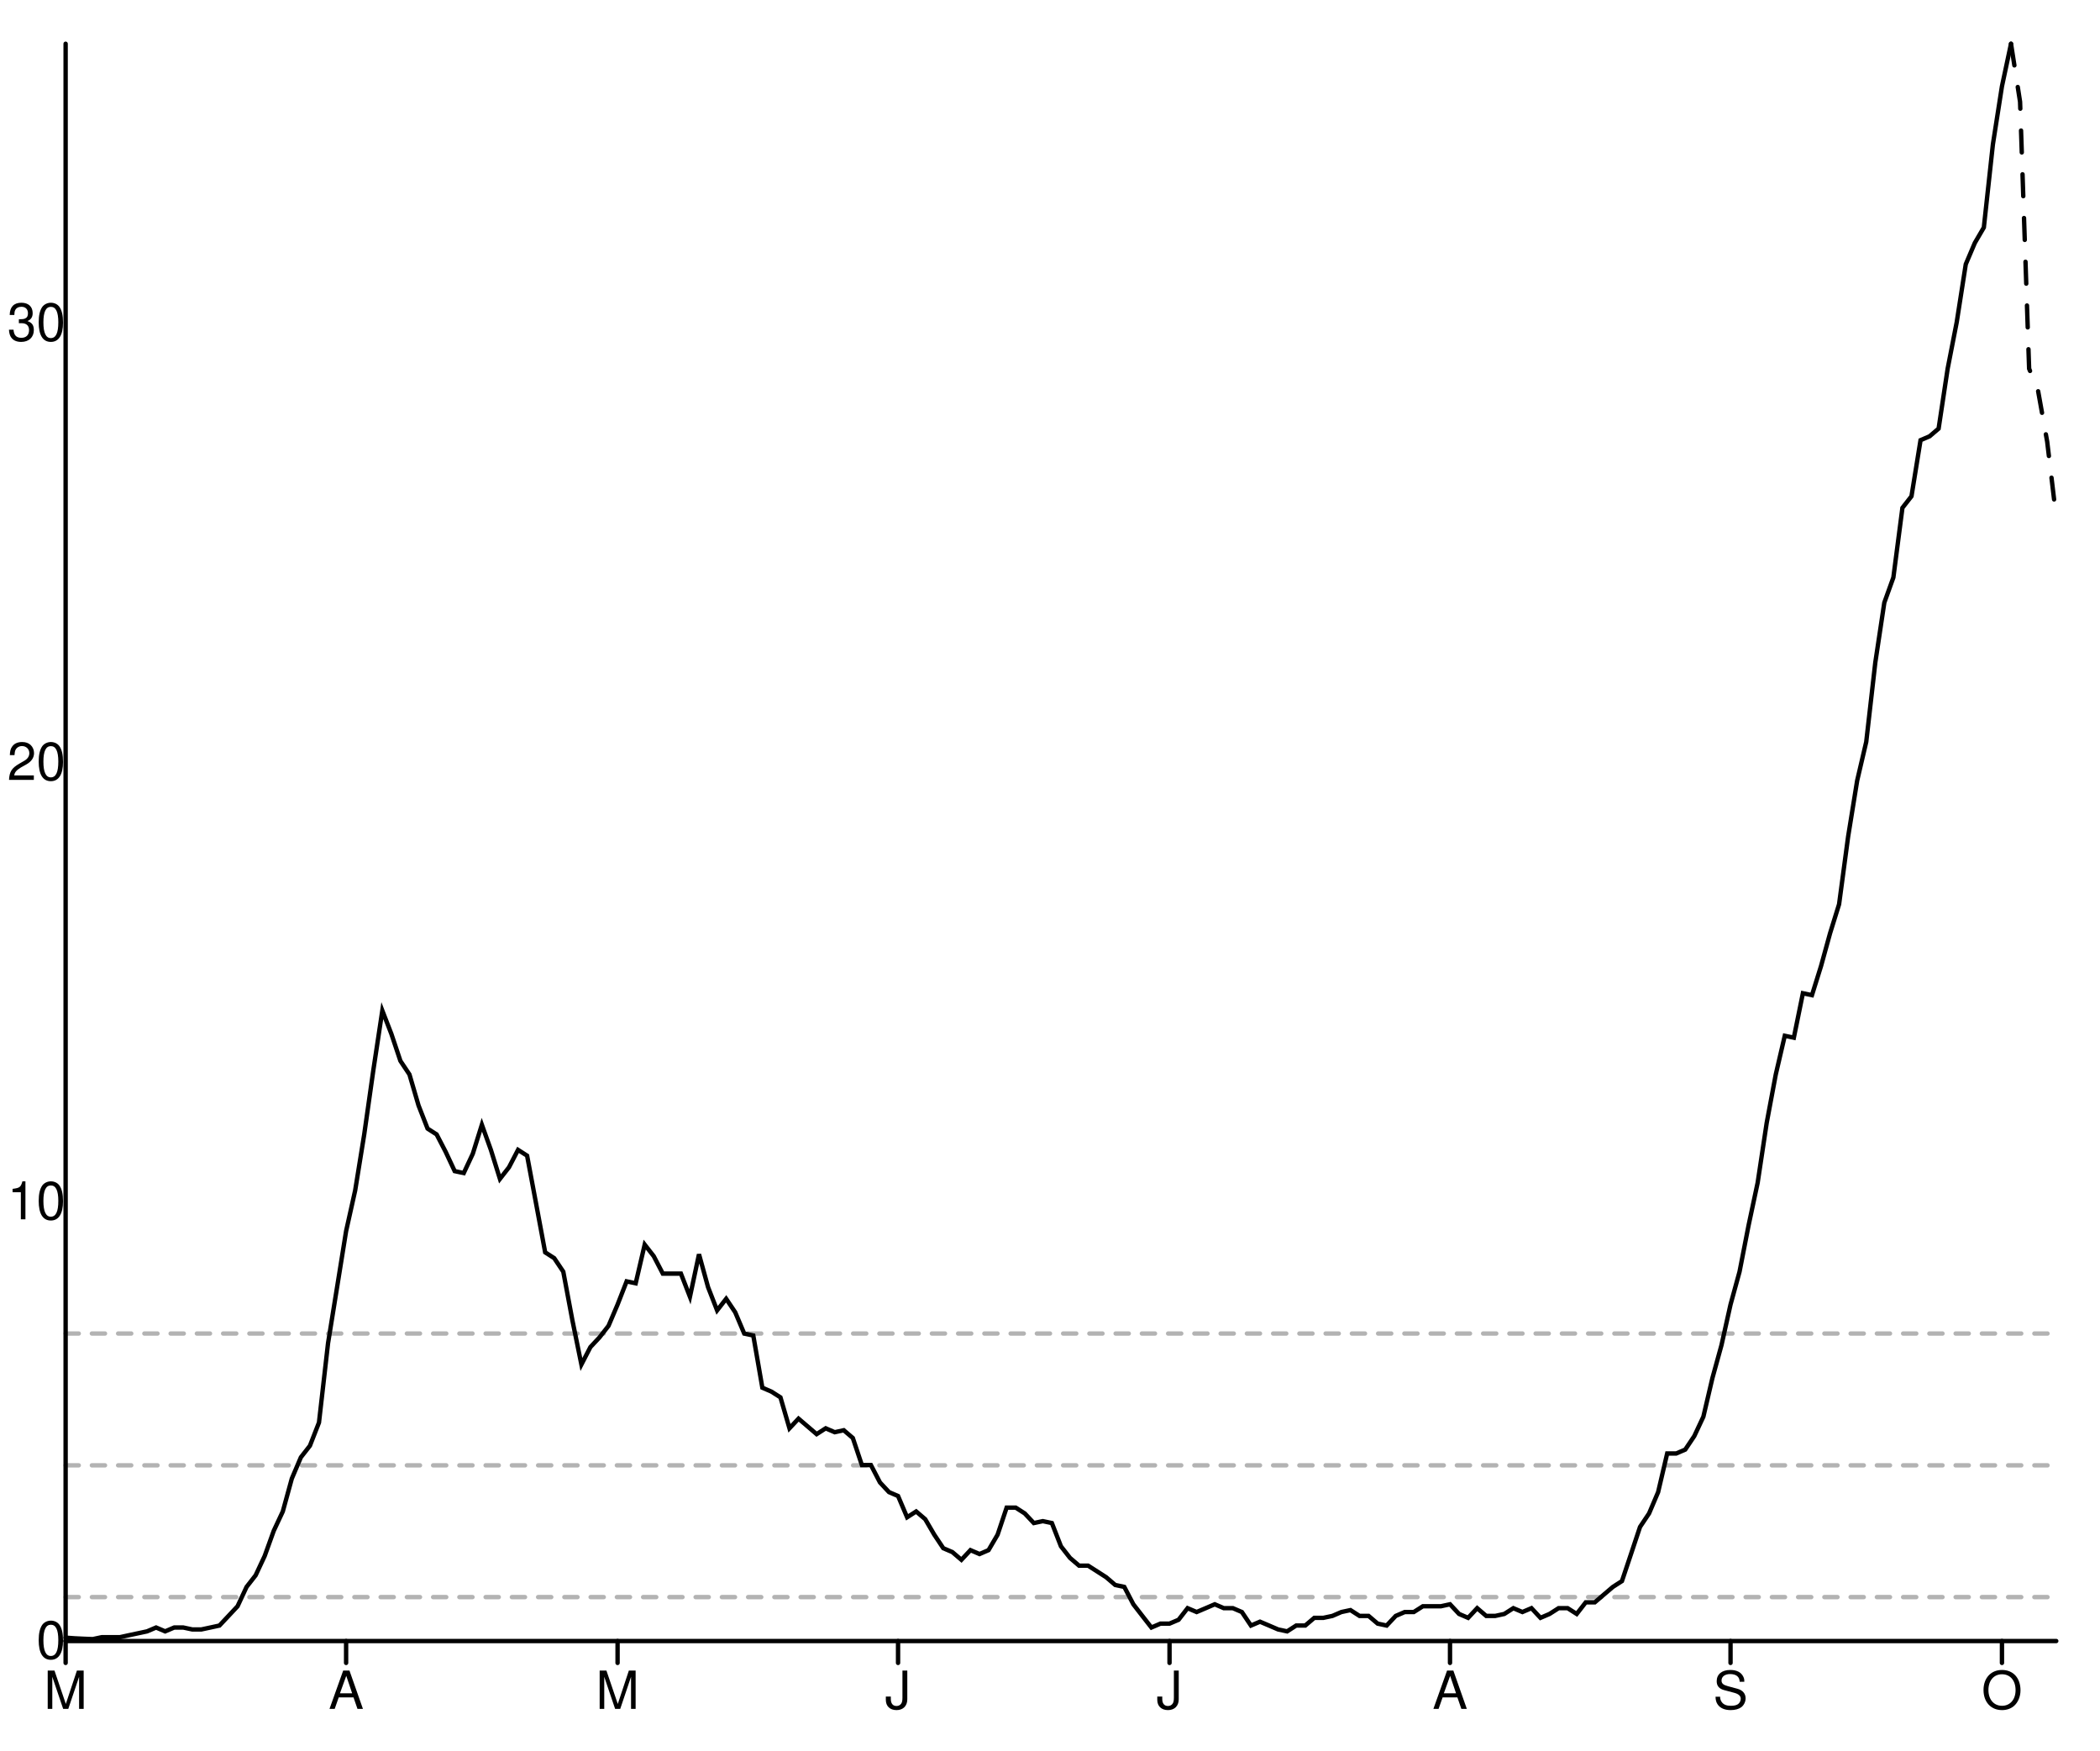
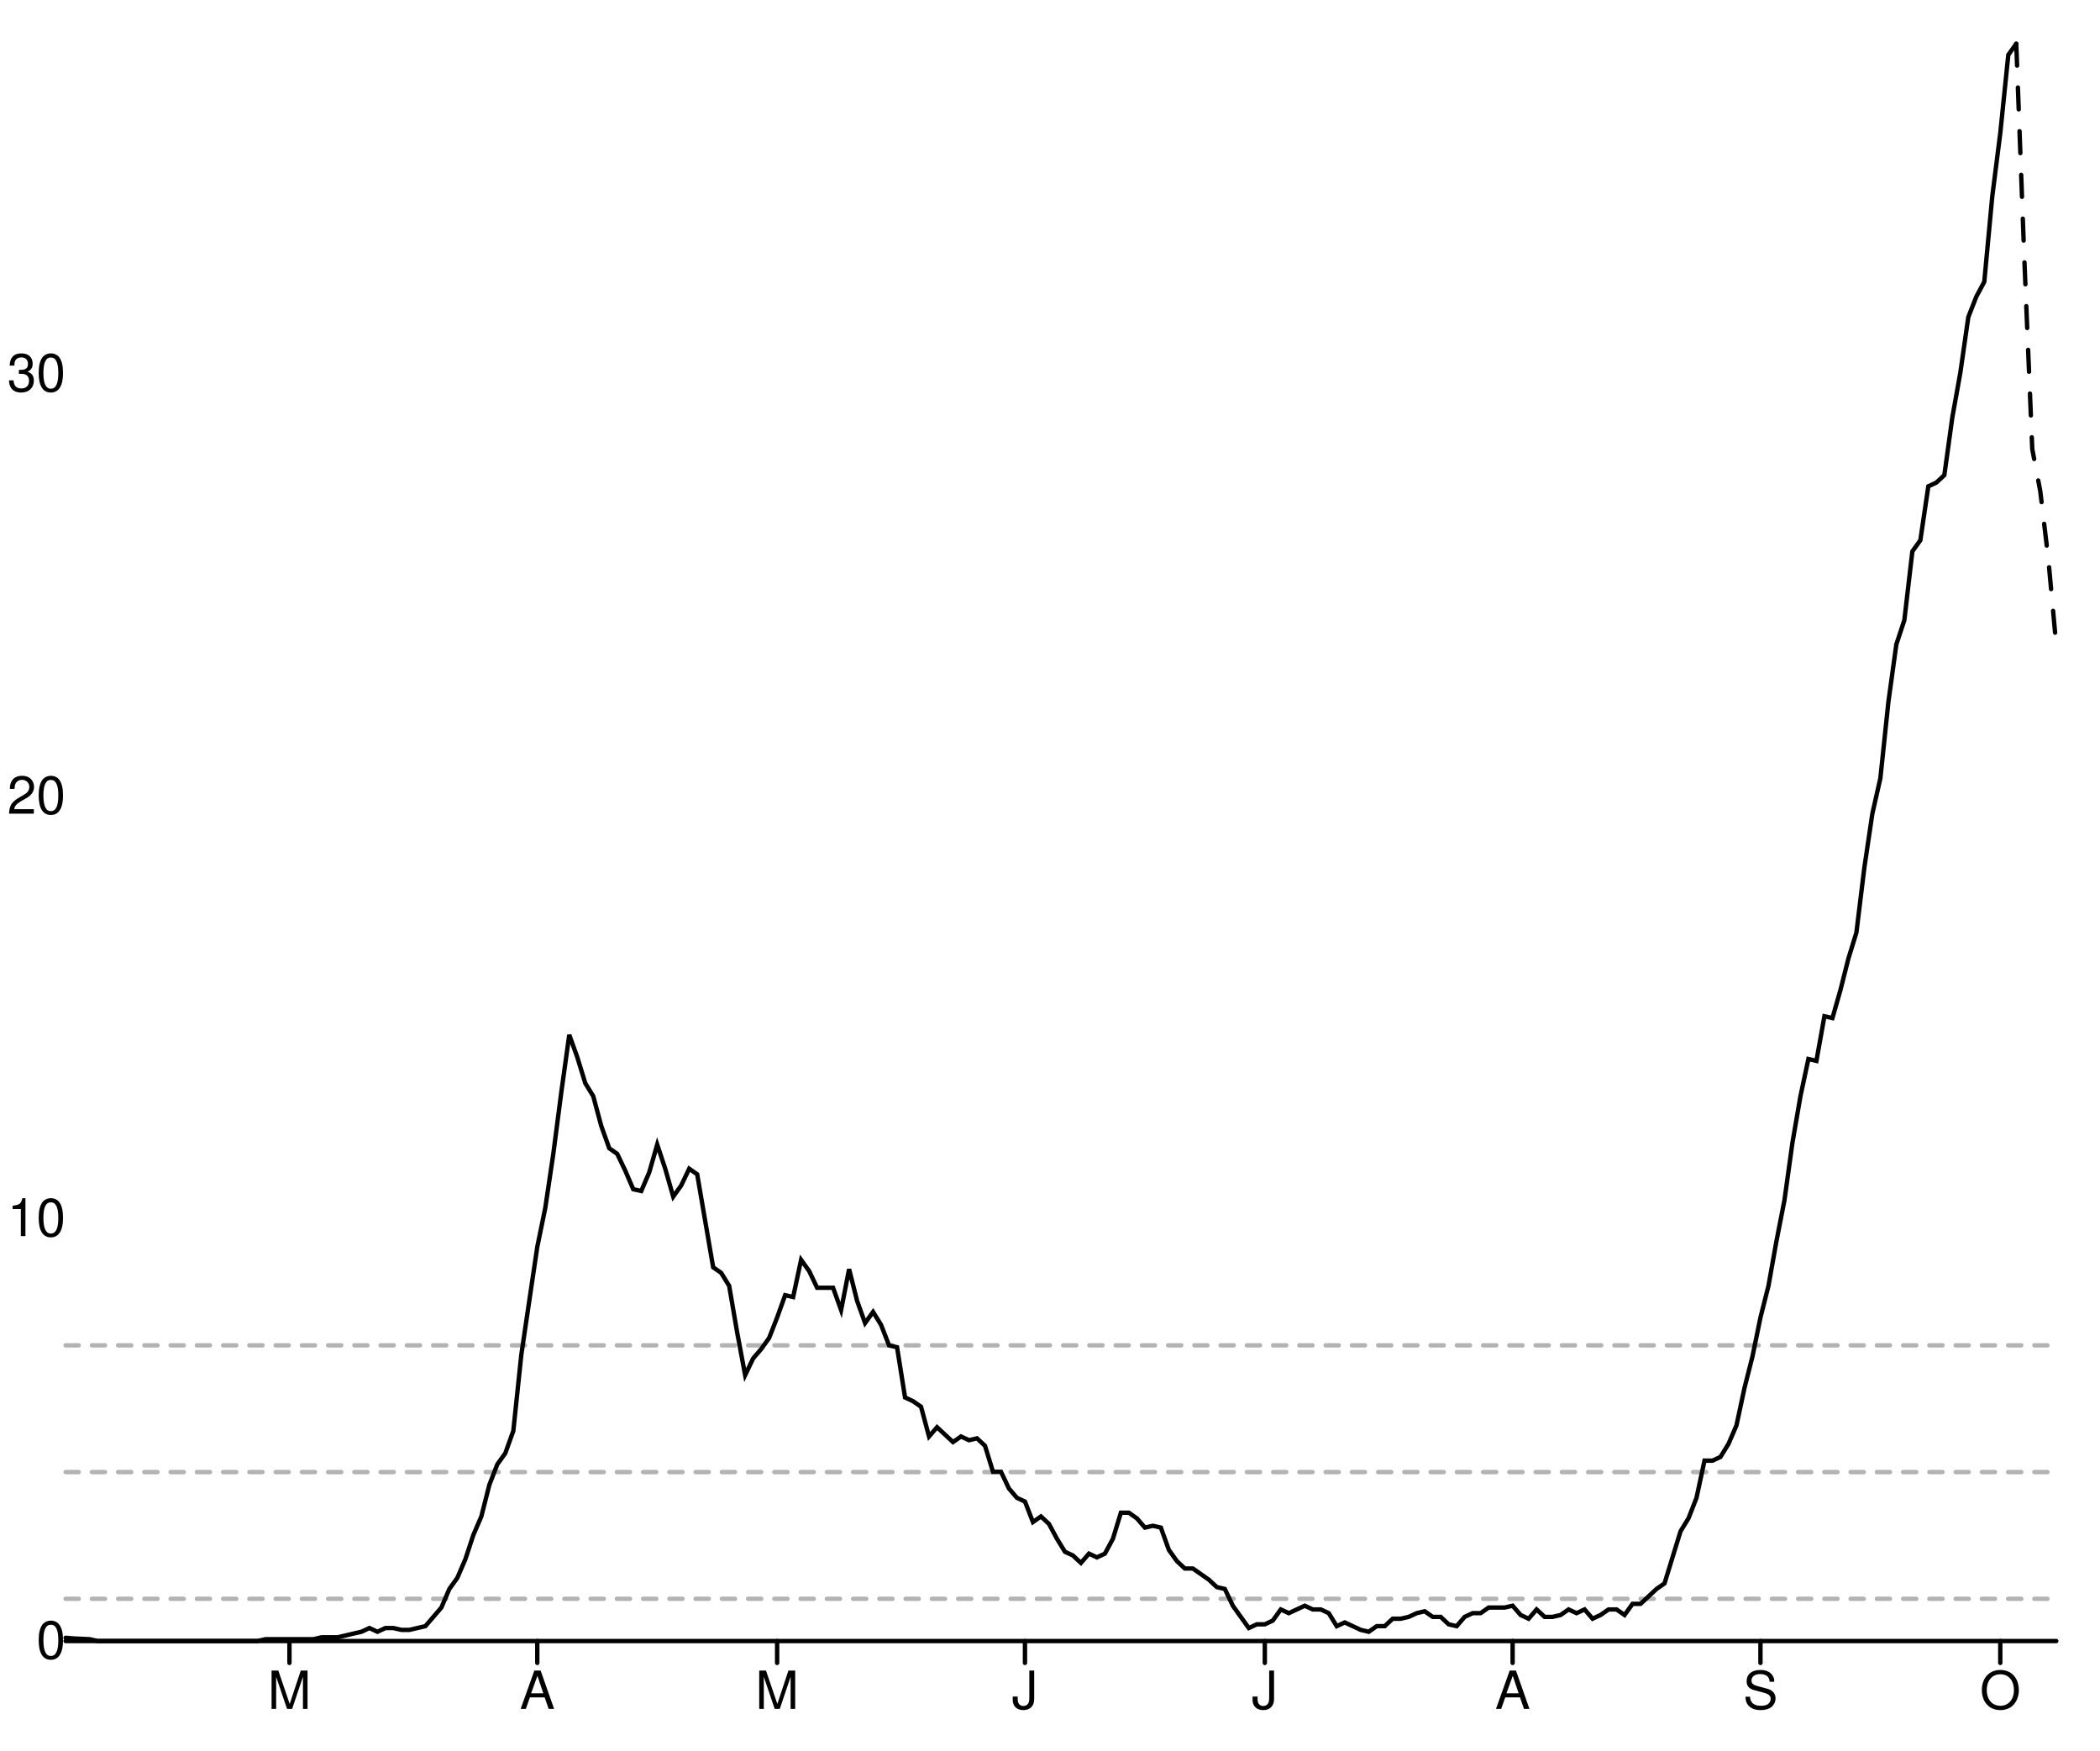
<svg xmlns="http://www.w3.org/2000/svg" width="480" height="400" viewBox="0 0 480 400" style="overflow:display" preserveAspectRatio="xMinYMin meet" overflow="visible">
  <defs>
    <style>
	.data-series path.line { fill-opacity: 0; stroke: black; }
	.data-series path.line.dotted { stroke-dasharray: 12 20 }
	.data-series circle { display: none; }
	.data-series:hover path.line, .data-series.on path.line { stroke-width: 1; }
	.data-series:hover circle, .data-series.on circle { display: inline; }
	.data-series circle:hover, .data-series circle.on { r: 1px!important; }
	.graph-grid { font-family: "Helvetica Neue",Helvetica,Arial,"Lucida Grande",sans-serif; }
	.graph-grid line { stroke: black; stroke-width: 1; stroke-linecap: round; }
	.graph-grid.graph-grid-x text { text-anchor: middle; dominant-baseline: hanging; transform: translateY(10px); }
	.graph-grid.graph-grid-y text { text-anchor: end; dominant-baseline: middle; transform: translateX(-10px); }
	</style>
  </defs>
  <g class="graph-grid graph-grid-y">
    <line x1="15.00" y1="375.00" x2="470.00" y2="375.00" data-left="15" />
    <text x="25" y="375" text-anchor="end">0</text>
-     <text x="25" y="274.615" text-anchor="end">10</text>
-     <text x="25" y="174.23" text-anchor="end">20</text>
-     <text x="25" y="73.844" text-anchor="end">30</text>
+     <text x="25" y="278.471" text-anchor="end">10</text>
+     <text x="25" y="181.943" text-anchor="end">20</text>
+     <text x="25" y="85.414" text-anchor="end">30</text>
    <text style="text-anchor:middle;dominant-baseline:hanging;font-weight:bold;transform: translateY(192.5px) rotate(-90deg);" />
  </g>
  <g class="graph-grid graph-grid-x">
-     <line x1="15.00" y1="375.00" x2="15.00" y2="10.00" data-left="15" />
-     <line class="tick" x1="15.00" y1="375.00" x2="15.00" y2="380.00" />
-     <text x="15" y="375" text-anchor="middle">M</text>
-     <line class="tick" x1="79.11" y1="375.00" x2="79.11" y2="380.00" />
-     <text x="79.114" y="375" text-anchor="middle">A</text>
-     <line class="tick" x1="141.16" y1="375.00" x2="141.16" y2="380.00" />
-     <text x="141.159" y="375" text-anchor="middle">M</text>
-     <line class="tick" x1="205.27" y1="375.00" x2="205.27" y2="380.00" />
-     <text x="205.273" y="375" text-anchor="middle">J</text>
-     <line class="tick" x1="267.32" y1="375.00" x2="267.32" y2="380.00" />
-     <text x="267.318" y="375" text-anchor="middle">J</text>
-     <line class="tick" x1="331.43" y1="375.00" x2="331.43" y2="380.00" />
-     <text x="331.432" y="375" text-anchor="middle">A</text>
-     <line class="tick" x1="395.55" y1="375.00" x2="395.55" y2="380.00" />
-     <text x="395.545" y="375" text-anchor="middle">S</text>
-     <line class="tick" x1="457.59" y1="375.00" x2="457.59" y2="380.00" />
-     <text x="457.591" y="375" text-anchor="middle">O</text>
+     <line class="tick" x1="66.16" y1="375.00" x2="66.16" y2="380.00" />
+     <text x="66.165" y="375" text-anchor="middle">M</text>
+     <line class="tick" x1="122.81" y1="375.00" x2="122.81" y2="380.00" />
+     <text x="122.811" y="375" text-anchor="middle">A</text>
+     <line class="tick" x1="177.63" y1="375.00" x2="177.63" y2="380.00" />
+     <text x="177.631" y="375" text-anchor="middle">M</text>
+     <line class="tick" x1="234.28" y1="375.00" x2="234.28" y2="380.00" />
+     <text x="234.277" y="375" text-anchor="middle">J</text>
+     <line class="tick" x1="289.10" y1="375.00" x2="289.10" y2="380.00" />
+     <text x="289.096" y="375" text-anchor="middle">J</text>
+     <line class="tick" x1="345.74" y1="375.00" x2="345.74" y2="380.00" />
+     <text x="345.743" y="375" text-anchor="middle">A</text>
+     <line class="tick" x1="402.39" y1="375.00" x2="402.39" y2="380.00" />
+     <text x="402.39" y="375" text-anchor="middle">S</text>
+     <line class="tick" x1="457.21" y1="375.00" x2="457.21" y2="380.00" />
+     <text x="457.209" y="375" text-anchor="middle">O</text>
    <text style="text-anchor:middle;dominant-baseline:hanging;font-weight:bold;transform: translateY(192.5px) rotate(-90deg);" />
  </g>
  <g data-series="widespread" class="data-series">
-     <path d="M 15.00,304.73L 470.00,304.73" id="E08000015-level-0" class="line" stroke-width="1" stroke-linecap="round" stroke-dasharray="3,3" fill-opacity="0.3" opacity="0.3" />
+     <path d="M 15.00,307.43L 470.00,307.43" id="E08000015-level-0" class="line" stroke-width="1" stroke-linecap="round" stroke-dasharray="3,3" fill-opacity="0.3" opacity="0.3" />
  </g>
  <g data-series="substantial" class="data-series">
-     <path d="M 15.00,334.85L 470.00,334.85" id="E08000015-level-1" class="line" stroke-width="1" stroke-linecap="round" stroke-dasharray="3,3" fill-opacity="0.3" opacity="0.3" />
+     <path d="M 15.00,336.39L 470.00,336.39" id="E08000015-level-1" class="line" stroke-width="1" stroke-linecap="round" stroke-dasharray="3,3" fill-opacity="0.3" opacity="0.3" />
  </g>
  <g data-series="moderate" class="data-series">
-     <path d="M 15.00,364.96L 470.00,364.96" id="E08000015-level-2" class="line" stroke-width="1" stroke-linecap="round" stroke-dasharray="3,3" fill-opacity="0.3" opacity="0.3" />
+     <path d="M 15.00,365.35L 470.00,365.35" id="E08000015-level-2" class="line" stroke-width="1" stroke-linecap="round" stroke-dasharray="3,3" fill-opacity="0.3" opacity="0.3" />
  </g>
  <g data-series="new-cases" class="data-series">
-     <path d="M 15.00,374.23L 17.07,374.38L 19.14,374.48L 21.20,374.56L 23.27,374.12L 25.34,374.12L 27.41,374.12L 29.48,373.67L 31.55,373.23L 33.61,372.79L 35.68,371.91L 37.75,372.79L 39.82,371.91L 41.89,371.91L 43.95,372.35L 46.02,372.35L 48.09,371.91L 50.16,371.46L 52.23,369.26L 54.30,367.05L 56.36,362.63L 58.43,359.98L 60.50,355.56L 62.57,349.81L 64.64,345.39L 66.70,337.88L 68.77,333.02L 70.84,330.37L 72.91,325.07L 74.98,306.95L 77.05,294.13L 79.11,281.32L 81.18,272.04L 83.25,259.23L 85.32,244.64L 87.39,230.94L 89.45,236.25L 91.52,242.43L 93.59,245.53L 95.66,252.60L 97.73,257.90L 99.80,259.23L 101.86,263.20L 103.93,267.62L 106.00,268.06L 108.07,263.64L 110.14,257.02L 112.20,262.76L 114.27,269.39L 116.34,266.74L 118.41,262.76L 120.48,264.09L 122.55,275.13L 124.61,286.18L 126.68,287.51L 128.75,290.60L 130.82,301.65L 132.89,311.81L 134.95,307.83L 137.02,305.62L 139.09,302.97L 141.16,298.11L 143.23,292.81L 145.30,293.25L 147.36,284.41L 149.43,287.06L 151.50,291.04L 153.57,291.04L 155.64,291.04L 157.70,296.34L 159.77,286.62L 161.84,294.13L 163.91,299.44L 165.98,296.79L 168.05,299.88L 170.11,304.74L 172.18,305.18L 174.25,317.11L 176.32,318.00L 178.39,319.32L 180.45,326.39L 182.52,324.18L 184.59,325.95L 186.66,327.72L 188.73,326.39L 190.80,327.28L 192.86,326.83L 194.93,328.60L 197.00,334.79L 199.07,334.79L 201.14,338.77L 203.20,340.97L 205.27,341.86L 207.34,346.72L 209.41,345.39L 211.48,347.16L 213.55,350.70L 215.61,353.79L 217.68,354.67L 219.75,356.44L 221.82,354.23L 223.89,355.12L 225.95,354.23L 228.02,350.70L 230.09,344.51L 232.16,344.51L 234.23,345.84L 236.30,348.04L 238.36,347.60L 240.43,348.04L 242.50,353.35L 244.57,356.00L 246.64,357.77L 248.70,357.77L 250.77,359.09L 252.84,360.42L 254.91,362.19L 256.98,362.63L 259.05,366.60L 261.11,369.26L 263.18,371.91L 265.25,371.02L 267.32,371.02L 269.39,370.14L 271.45,367.49L 273.52,368.37L 275.59,367.49L 277.66,366.60L 279.73,367.49L 281.80,367.49L 283.86,368.37L 285.93,371.46L 288.00,370.58L 290.07,371.46L 292.14,372.35L 294.20,372.79L 296.27,371.46L 298.34,371.46L 300.41,369.70L 302.48,369.70L 304.55,369.26L 306.61,368.37L 308.68,367.93L 310.75,369.26L 312.82,369.26L 314.89,371.02L 316.95,371.46L 319.02,369.26L 321.09,368.37L 323.16,368.37L 325.23,367.05L 327.30,367.05L 329.36,367.05L 331.43,366.60L 333.50,368.81L 335.57,369.70L 337.64,367.49L 339.70,369.26L 341.77,369.26L 343.84,368.81L 345.91,367.49L 347.98,368.37L 350.05,367.49L 352.11,369.70L 354.18,368.81L 356.25,367.49L 358.32,367.49L 360.39,368.81L 362.45,366.16L 364.52,366.16L 366.59,364.39L 368.66,362.63L 370.73,361.30L 372.80,355.12L 374.86,348.93L 376.93,345.84L 379.00,340.97L 381.07,332.14L 383.14,332.14L 385.20,331.25L 387.27,328.16L 389.34,323.74L 391.41,314.90L 393.48,307.39L 395.55,298.11L 397.61,290.60L 399.68,279.99L 401.75,270.27L 403.82,256.57L 405.89,245.53L 407.95,236.69L 410.02,237.13L 412.09,226.97L 414.16,227.41L 416.23,220.78L 418.30,213.27L 420.36,206.64L 422.43,191.17L 424.50,178.36L 426.57,169.52L 428.64,151.40L 430.70,137.71L 432.77,131.96L 434.84,116.05L 436.91,113.40L 438.98,100.59L 441.05,99.70L 443.11,97.94L 445.18,84.24L 447.25,73.63L 449.32,60.38L 451.39,55.51L 453.45,51.98L 455.52,32.98L 457.59,19.72L 459.66,10.00" id="New cases" class="line" stroke-width="1" stroke-linecap="round" />
+     <path d="M 15.00,374.26L 16.83,374.41L 18.65,374.50L 20.48,374.58L 22.31,375.00L 24.14,375.00L 25.96,375.00L 27.79,375.00L 29.62,375.00L 31.45,375.00L 33.27,375.00L 35.10,375.00L 36.93,375.00L 38.76,375.00L 40.58,375.00L 42.41,375.00L 44.24,375.00L 46.06,375.00L 47.89,375.00L 49.72,375.00L 51.55,375.00L 53.37,375.00L 55.20,375.00L 57.03,375.00L 58.86,375.00L 60.68,374.58L 62.51,374.58L 64.34,374.58L 66.16,374.58L 67.99,374.58L 69.82,374.58L 71.65,374.58L 73.47,374.15L 75.30,374.15L 77.13,374.15L 78.96,373.73L 80.78,373.30L 82.61,372.88L 84.44,372.03L 86.27,372.88L 88.09,372.03L 89.92,372.03L 91.75,372.45L 93.57,372.45L 95.40,372.03L 97.23,371.60L 99.06,369.48L 100.88,367.35L 102.71,363.10L 104.54,360.55L 106.37,356.30L 108.19,350.78L 110.02,346.53L 111.85,339.31L 113.67,334.63L 115.50,332.08L 117.33,326.98L 119.16,309.56L 120.98,297.24L 122.81,284.92L 124.64,276.00L 126.47,263.67L 128.29,249.65L 130.12,236.48L 131.95,241.58L 133.78,247.53L 135.60,250.50L 137.43,257.30L 139.26,262.40L 141.08,263.67L 142.91,267.50L 144.74,271.75L 146.57,272.17L 148.39,267.92L 150.22,261.55L 152.05,267.07L 153.88,273.45L 155.70,270.90L 157.53,267.07L 159.36,268.35L 161.18,278.97L 163.01,289.59L 164.84,290.87L 166.67,293.84L 168.49,304.46L 170.32,314.24L 172.15,310.41L 173.98,308.29L 175.80,305.74L 177.63,301.07L 179.46,295.97L 181.29,296.39L 183.11,287.89L 184.94,290.44L 186.77,294.27L 188.59,294.27L 190.42,294.27L 192.25,299.37L 194.08,290.02L 195.90,297.24L 197.73,302.34L 199.56,299.79L 201.39,302.76L 203.21,307.44L 205.04,307.86L 206.87,319.34L 208.69,320.19L 210.52,321.46L 212.35,328.26L 214.18,326.14L 216.00,327.83L 217.83,329.53L 219.66,328.26L 221.49,329.11L 223.31,328.68L 225.14,330.38L 226.97,336.33L 228.80,336.33L 230.62,340.16L 232.45,342.28L 234.28,343.13L 236.10,347.81L 237.93,346.53L 239.76,348.23L 241.59,351.63L 243.41,354.60L 245.24,355.45L 247.07,357.15L 248.90,355.03L 250.72,355.88L 252.55,355.03L 254.38,351.63L 256.20,345.68L 258.03,345.68L 259.86,346.96L 261.69,349.08L 263.51,348.66L 265.34,349.08L 267.17,354.18L 269.00,356.73L 270.82,358.43L 272.65,358.43L 274.48,359.70L 276.31,360.98L 278.13,362.68L 279.96,363.10L 281.79,366.93L 283.61,369.48L 285.44,372.03L 287.27,371.18L 289.10,371.18L 290.92,370.33L 292.75,367.78L 294.58,368.63L 296.41,367.78L 298.23,366.93L 300.06,367.78L 301.89,367.78L 303.71,368.63L 305.54,371.60L 307.37,370.75L 309.20,371.60L 311.02,372.45L 312.85,372.88L 314.68,371.60L 316.51,371.60L 318.33,369.90L 320.16,369.90L 321.99,369.48L 323.82,368.63L 325.64,368.20L 327.47,369.48L 329.30,369.48L 331.12,371.18L 332.95,371.60L 334.78,369.48L 336.61,368.63L 338.43,368.63L 340.26,367.35L 342.09,367.35L 343.92,367.35L 345.74,366.93L 347.57,369.05L 349.40,369.90L 351.22,367.78L 353.05,369.48L 354.88,369.48L 356.71,369.05L 358.53,367.78L 360.36,368.63L 362.19,367.78L 364.02,369.90L 365.84,369.05L 367.67,367.78L 369.50,367.78L 371.33,369.05L 373.15,366.50L 374.98,366.50L 376.81,364.80L 378.63,363.10L 380.46,361.83L 382.29,355.88L 384.12,349.93L 385.94,346.96L 387.77,342.28L 389.60,333.78L 391.43,333.78L 393.25,332.93L 395.08,329.96L 396.91,325.71L 398.73,317.21L 400.56,309.99L 402.39,301.07L 404.22,293.84L 406.04,283.64L 407.87,274.30L 409.70,261.12L 411.53,250.50L 413.35,242.00L 415.18,242.43L 417.01,232.23L 418.84,232.65L 420.66,226.28L 422.49,219.06L 424.32,213.11L 426.14,198.24L 427.97,185.91L 429.80,177.84L 431.63,160.42L 433.45,147.25L 435.28,141.72L 437.11,126.00L 438.94,123.45L 440.76,111.13L 442.59,110.28L 444.42,108.58L 446.24,95.41L 448.07,85.21L 449.90,72.46L 451.73,67.79L 453.55,64.39L 455.38,44.84L 457.21,30.40L 459.04,12.55L 460.86,10.00" id="New cases" class="line" stroke-width="1" stroke-linecap="round" />
  </g>
  <g data-series="recent-cases" class="data-series">
-     <path d="M 459.66,10.00L 461.73,23.26L 463.80,84.24L 465.86,89.39L 467.93,100.94L 470.00,118.26" id="Recent cases" class="line" stroke-width="1" stroke-linecap="round" stroke-dasharray="5,5" />
+     <path d="M 460.86,10.00L 462.69,58.86L 464.52,102.63L 466.35,112.26L 468.17,127.53L 470.00,147.46" id="Recent cases" class="line" stroke-width="1" stroke-linecap="round" stroke-dasharray="5,5" />
  </g>
</svg>
